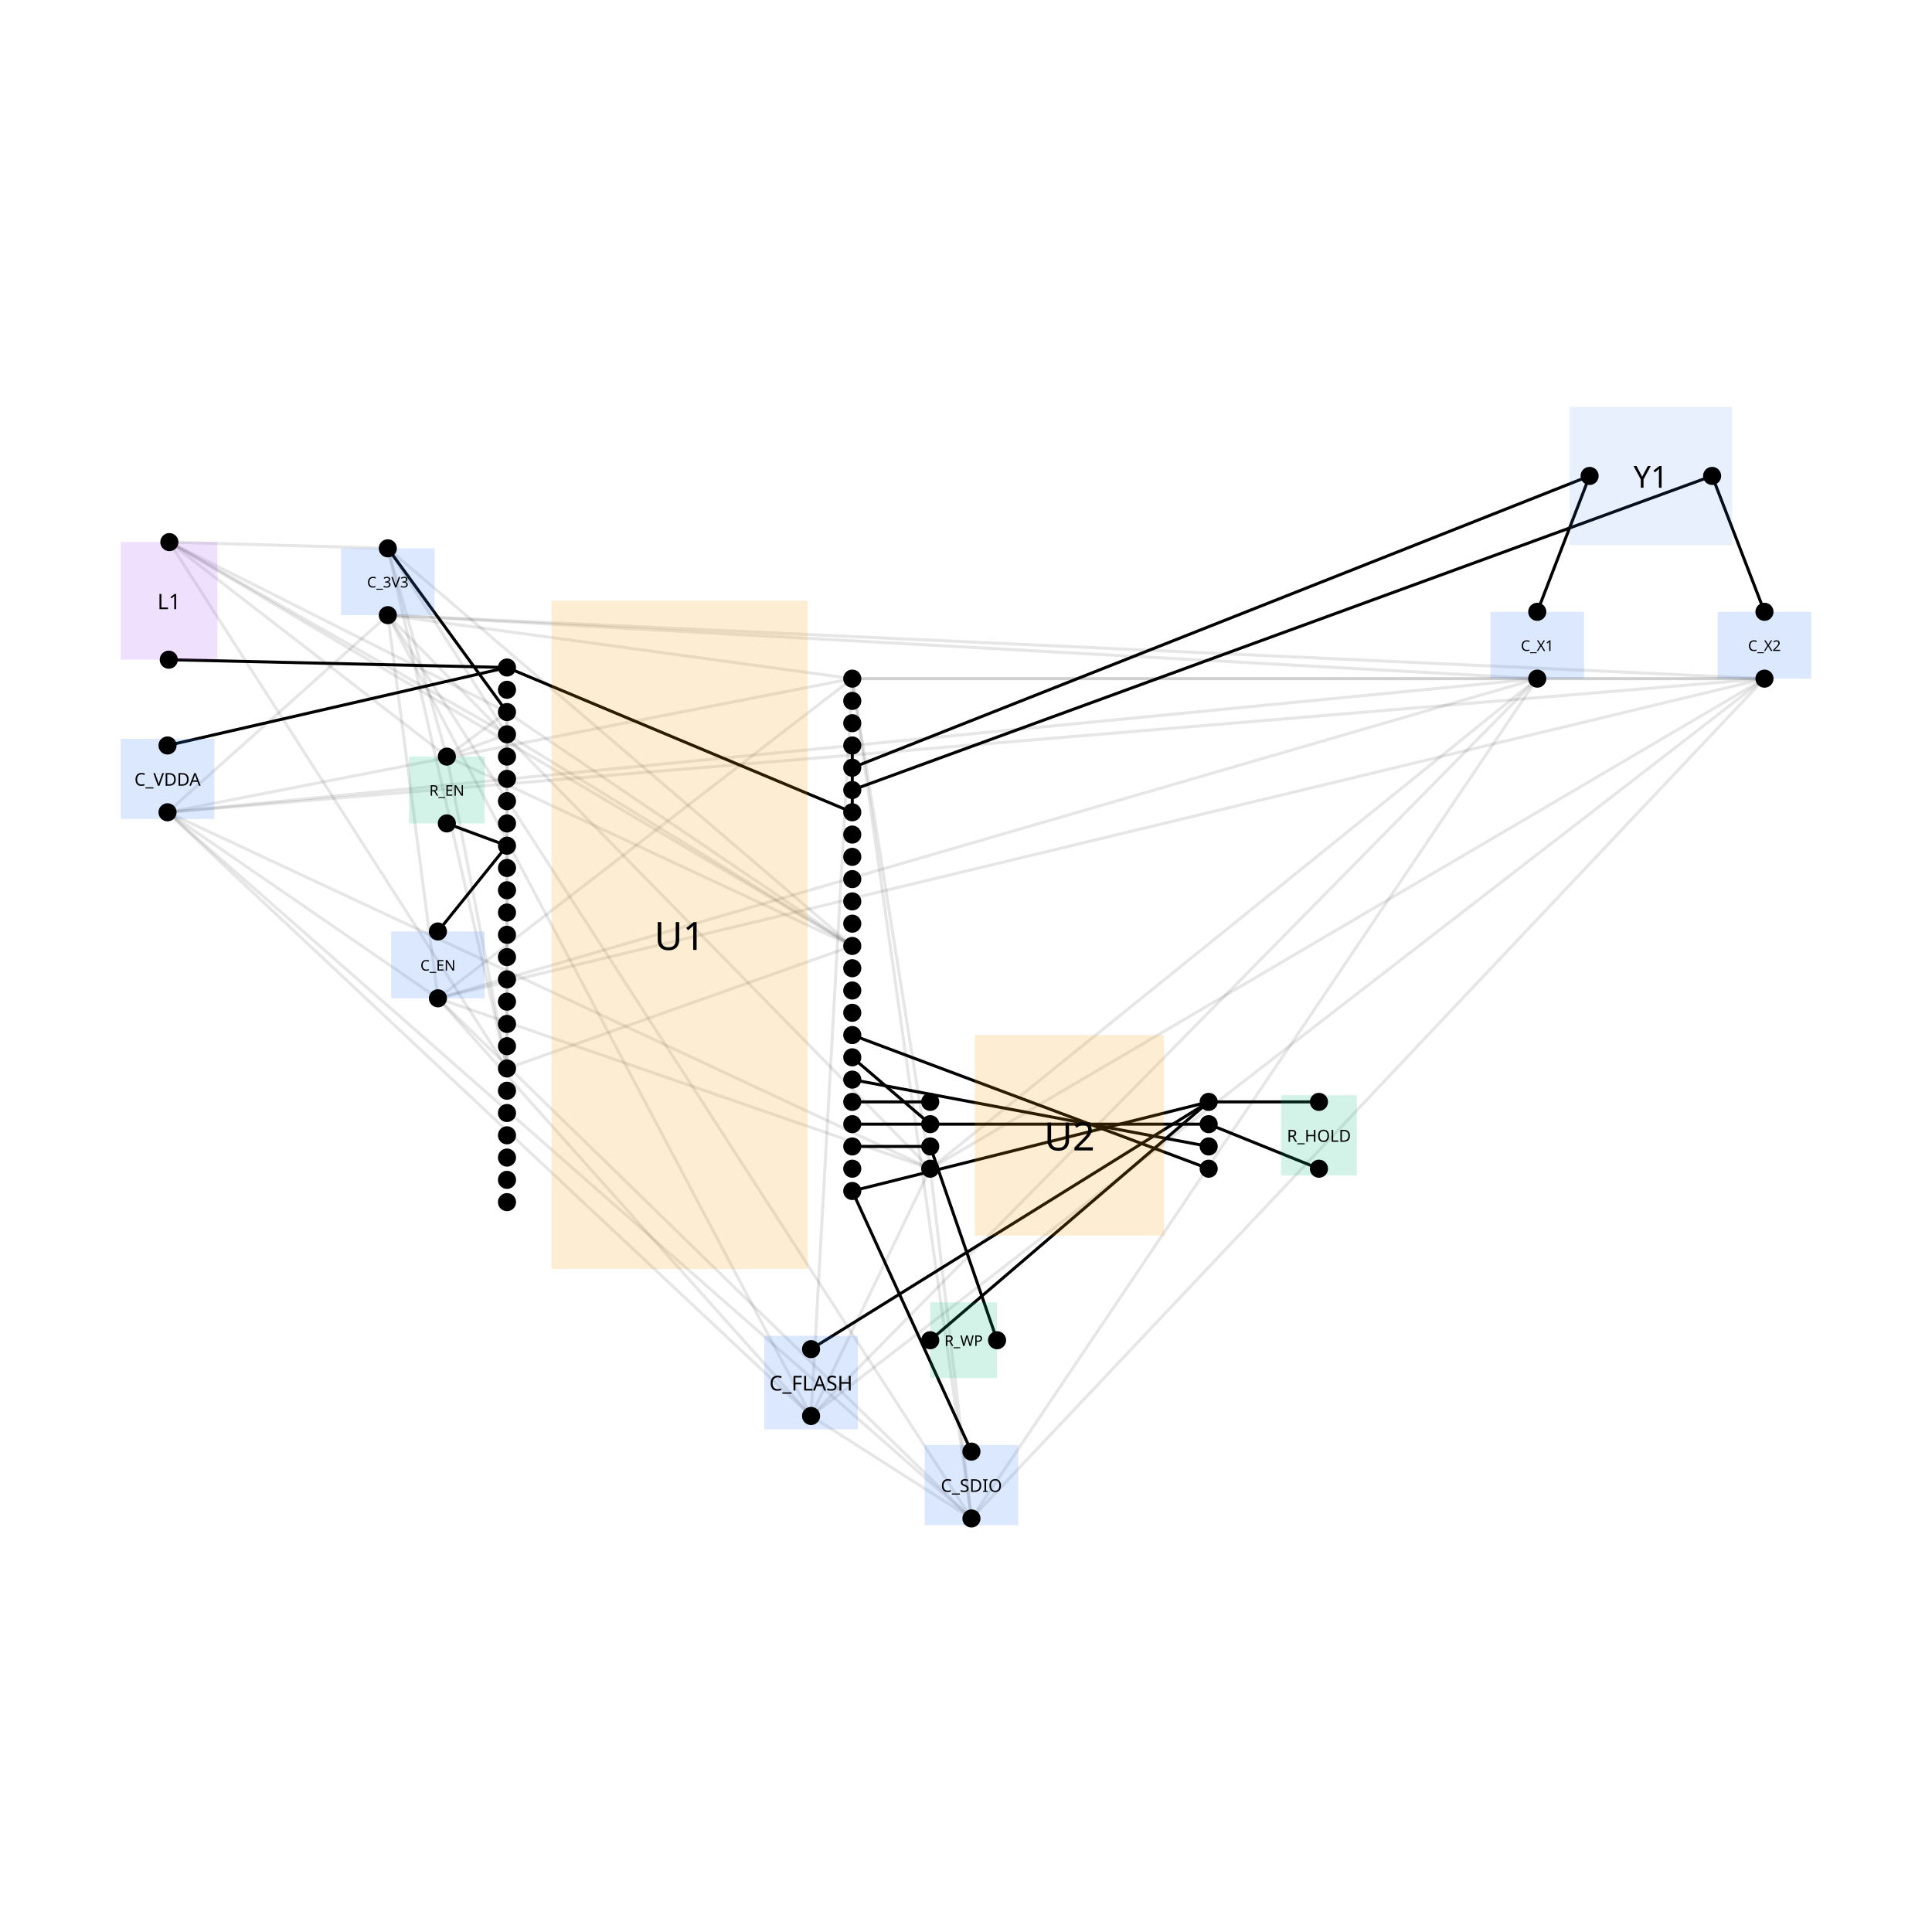
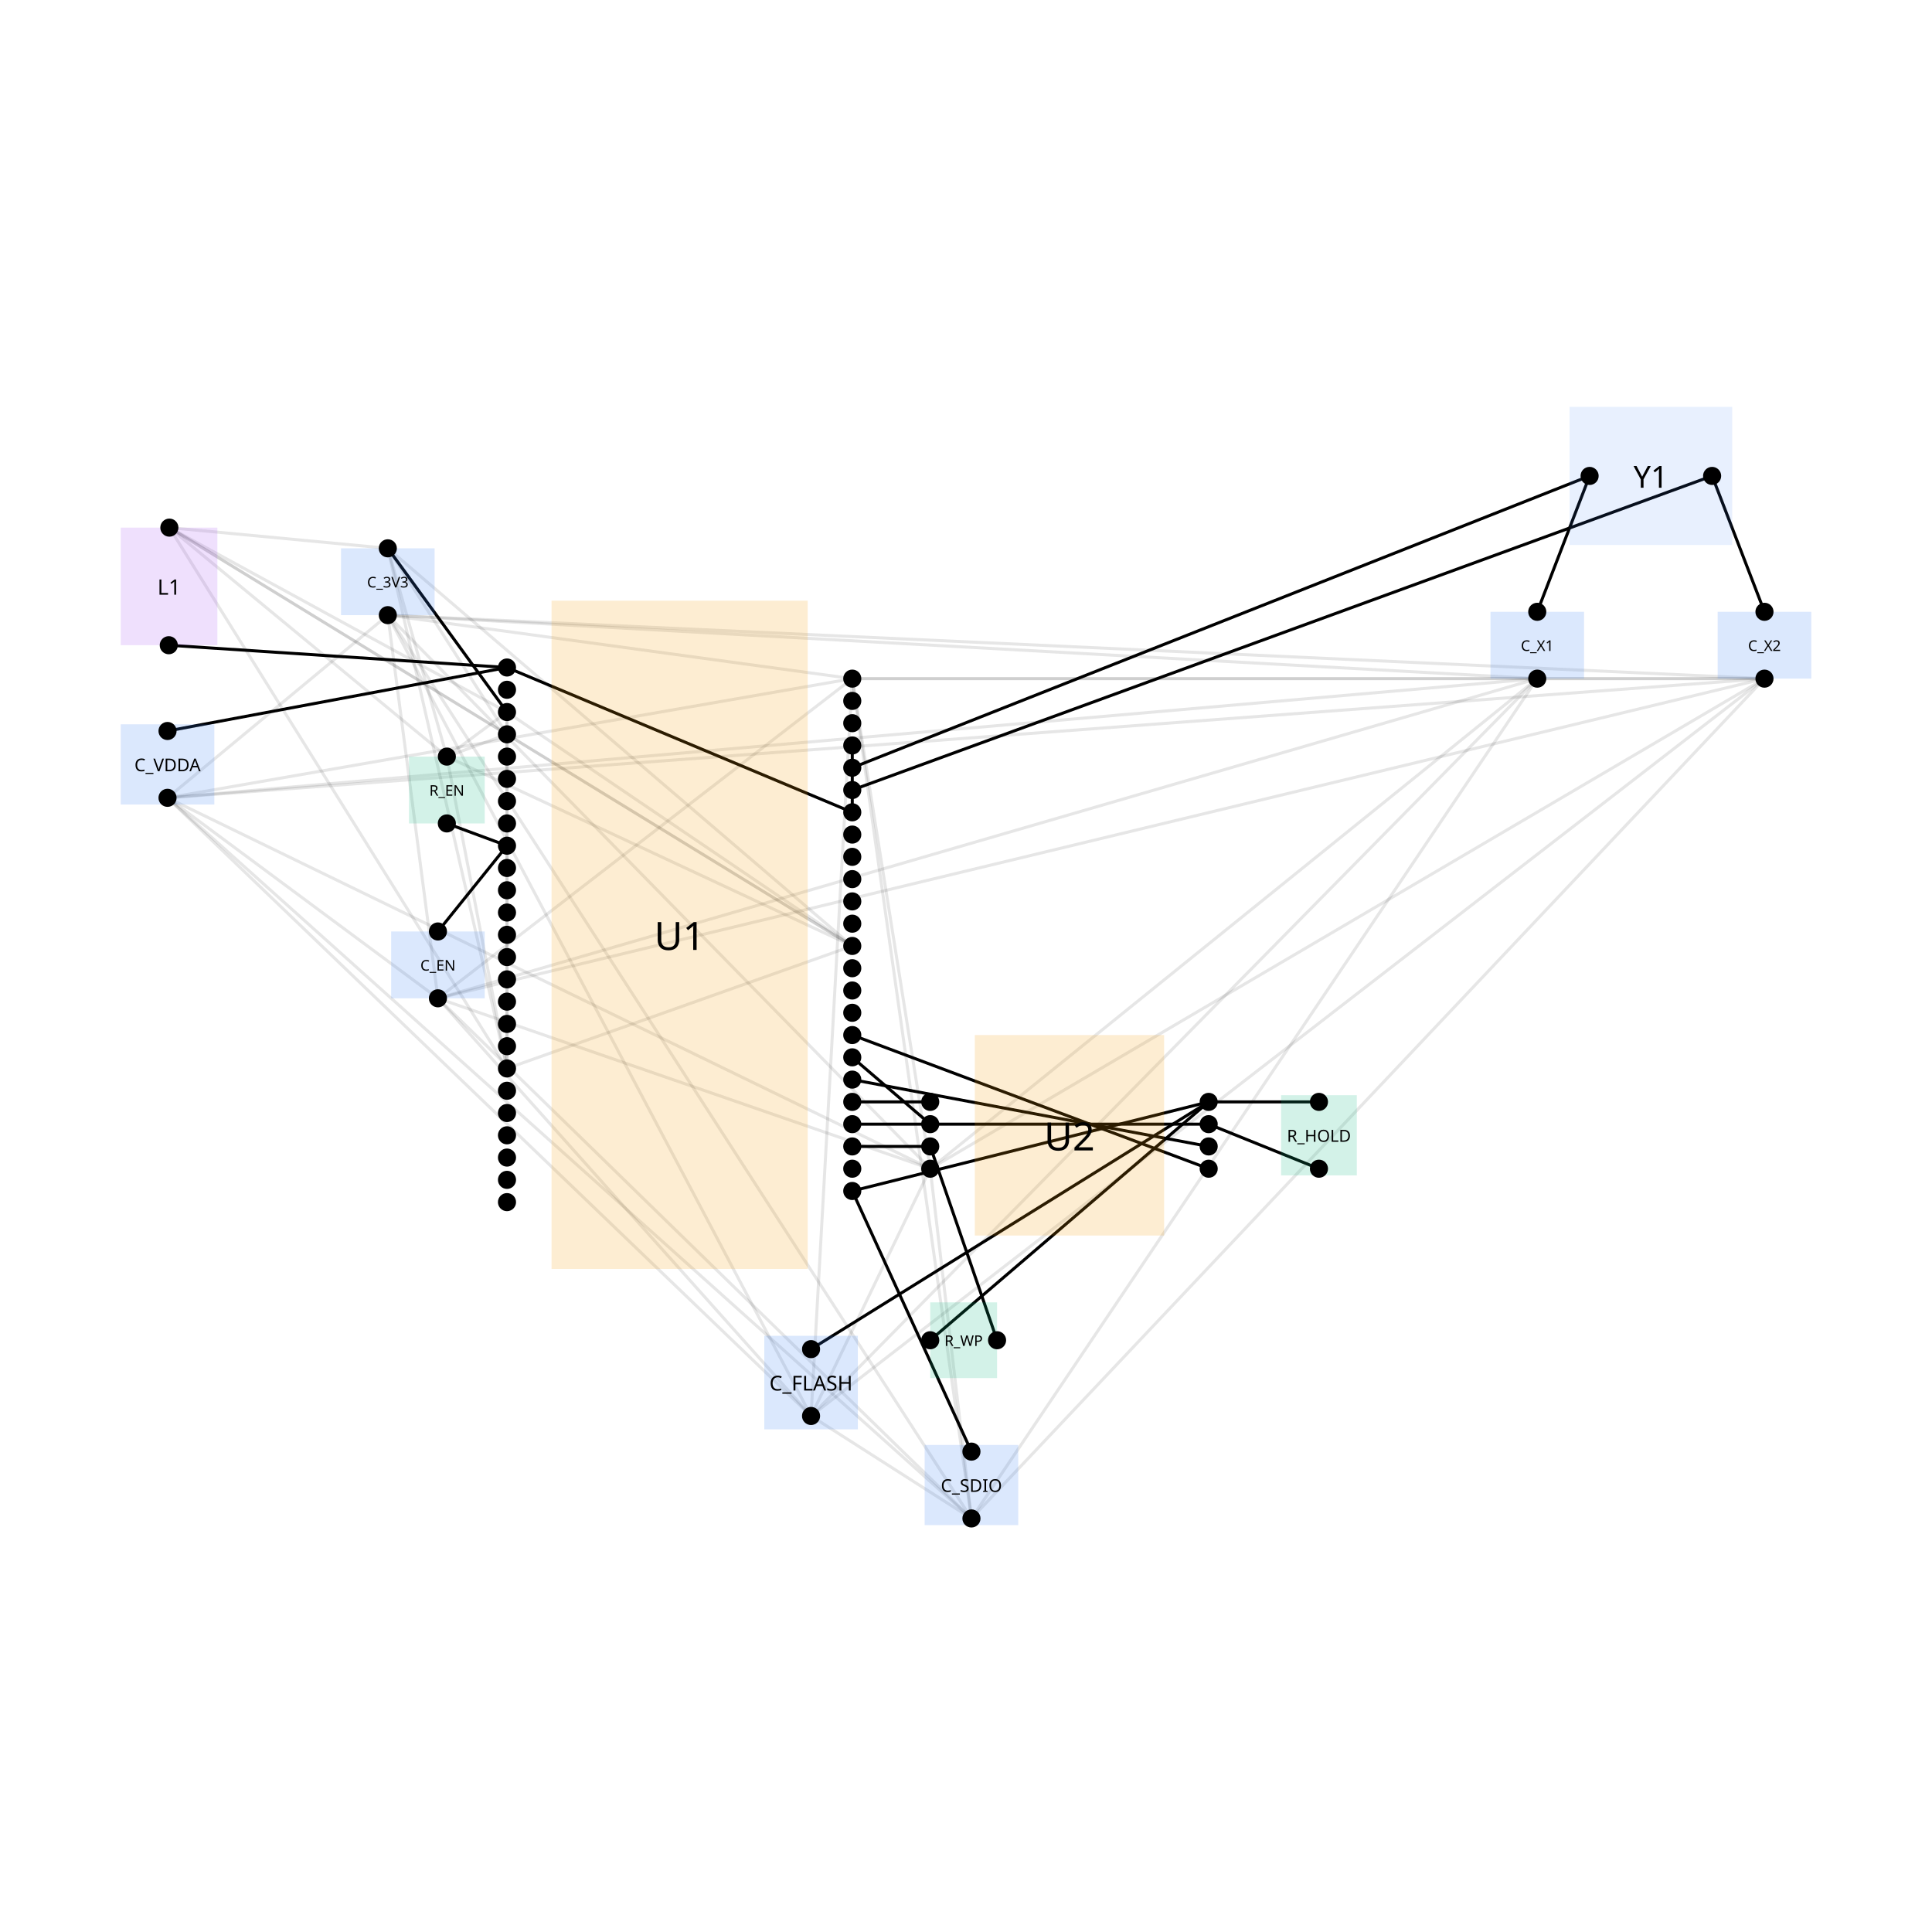
<svg xmlns="http://www.w3.org/2000/svg" width="640" height="640" viewBox="0 0 640 640">
  <rect width="100%" height="100%" fill="white" />
  <g>
    <polyline data-points="-3.0700000000000003,2.8871638750000015 -3.0700000000000003,2.6871638750000013" data-type="line" data-label="" points="167.946,235.877 167.946,243.256" fill="none" stroke="rgba(0,0,0,0.1)" stroke-width="1px" />
  </g>
  <g>
    <polyline data-points="-3.0700000000000003,2.8871638750000015 -3.0700000000000003,-0.3128361249999998" data-type="line" data-label="" points="167.946,235.877 167.946,353.944" fill="none" stroke="rgba(0,0,0,0.1)" stroke-width="1px" />
  </g>
  <g>
    <polyline data-points="-3.0700000000000003,2.8871638750000015 0.03000000000000025,0.7871638749999994" data-type="line" data-label="" points="167.946,235.877 282.324,313.359" fill="none" stroke="rgba(0,0,0,0.1)" stroke-width="1px" />
  </g>
  <g>
-     <polyline data-points="-3.0700000000000003,2.8871638750000015 -6.101245799999999,4.412988875000001" data-type="line" data-label="" points="167.946,235.877 56.105,179.58" fill="none" stroke="rgba(0,0,0,0.1)" stroke-width="1px" />
+     <polyline data-points="-3.0700000000000003,2.8871638750000015 -6.101245799999999,4.542988875000002" data-type="line" data-label="" points="167.946,235.877 56.105,174.783" fill="none" stroke="rgba(0,0,0,0.1)" stroke-width="1px" />
  </g>
  <g>
    <polyline data-points="-3.0700000000000003,2.8871638750000015 -3.61,2.487163875000001" data-type="line" data-label="" points="167.946,235.877 148.022,250.635" fill="none" stroke="rgba(0,0,0,0.1)" stroke-width="1px" />
  </g>
  <g>
    <polyline data-points="-3.0700000000000003,2.8871638750000015 -4.140000000000001,4.357163875000001" data-type="line" data-label="" points="167.946,235.877 128.467,181.639" fill="none" stroke="rgba(0,0,0,0.1)" stroke-width="1px" />
  </g>
  <g>
    <polyline data-points="-3.0700000000000003,2.6871638750000013 -3.0700000000000003,-0.3128361249999998" data-type="line" data-label="" points="167.946,243.256 167.946,353.944" fill="none" stroke="rgba(0,0,0,0.1)" stroke-width="1px" />
  </g>
  <g>
    <polyline data-points="-3.0700000000000003,2.6871638750000013 0.03000000000000025,0.7871638749999994" data-type="line" data-label="" points="167.946,243.256 282.324,313.359" fill="none" stroke="rgba(0,0,0,0.1)" stroke-width="1px" />
  </g>
  <g>
-     <polyline data-points="-3.0700000000000003,2.6871638750000013 -6.101245799999999,4.412988875000001" data-type="line" data-label="" points="167.946,243.256 56.105,179.58" fill="none" stroke="rgba(0,0,0,0.1)" stroke-width="1px" />
+     <polyline data-points="-3.0700000000000003,2.6871638750000013 -6.101245799999999,4.542988875000002" data-type="line" data-label="" points="167.946,243.256 56.105,174.783" fill="none" stroke="rgba(0,0,0,0.1)" stroke-width="1px" />
  </g>
  <g>
    <polyline data-points="-3.0700000000000003,2.6871638750000013 -3.61,2.487163875000001" data-type="line" data-label="" points="167.946,243.256 148.022,250.635" fill="none" stroke="rgba(0,0,0,0.1)" stroke-width="1px" />
  </g>
  <g>
    <polyline data-points="-3.0700000000000003,2.6871638750000013 -4.140000000000001,4.357163875000001" data-type="line" data-label="" points="167.946,243.256 128.467,181.639" fill="none" stroke="rgba(0,0,0,0.1)" stroke-width="1px" />
  </g>
  <g>
    <polyline data-points="-3.0700000000000003,-0.3128361249999998 0.03000000000000025,0.7871638749999994" data-type="line" data-label="" points="167.946,353.944 282.324,313.359" fill="none" stroke="rgba(0,0,0,0.1)" stroke-width="1px" />
  </g>
  <g>
-     <polyline data-points="-3.0700000000000003,-0.3128361249999998 -6.101245799999999,4.412988875000001" data-type="line" data-label="" points="167.946,353.944 56.105,179.58" fill="none" stroke="rgba(0,0,0,0.1)" stroke-width="1px" />
+     <polyline data-points="-3.0700000000000003,-0.3128361249999998 -6.101245799999999,4.542988875000002" data-type="line" data-label="" points="167.946,353.944 56.105,174.783" fill="none" stroke="rgba(0,0,0,0.1)" stroke-width="1px" />
  </g>
  <g>
    <polyline data-points="-3.0700000000000003,-0.3128361249999998 -3.61,2.487163875000001" data-type="line" data-label="" points="167.946,353.944 148.022,250.635" fill="none" stroke="rgba(0,0,0,0.1)" stroke-width="1px" />
  </g>
  <g>
    <polyline data-points="-3.0700000000000003,-0.3128361249999998 -4.140000000000001,4.357163875000001" data-type="line" data-label="" points="167.946,353.944 128.467,181.639" fill="none" stroke="rgba(0,0,0,0.1)" stroke-width="1px" />
  </g>
  <g>
-     <polyline data-points="0.03000000000000025,0.7871638749999994 -6.101245799999999,4.412988875000001" data-type="line" data-label="" points="282.324,313.359 56.105,179.58" fill="none" stroke="rgba(0,0,0,0.1)" stroke-width="1px" />
+     <polyline data-points="0.03000000000000025,0.7871638749999994 -6.101245799999999,4.542988875000002" data-type="line" data-label="" points="282.324,313.359 56.105,174.783" fill="none" stroke="rgba(0,0,0,0.1)" stroke-width="1px" />
  </g>
  <g>
    <polyline data-points="0.03000000000000025,0.7871638749999994 -3.61,2.487163875000001" data-type="line" data-label="" points="282.324,313.359 148.022,250.635" fill="none" stroke="rgba(0,0,0,0.1)" stroke-width="1px" />
  </g>
  <g>
    <polyline data-points="0.03000000000000025,0.7871638749999994 -4.140000000000001,4.357163875000001" data-type="line" data-label="" points="282.324,313.359 128.467,181.639" fill="none" stroke="rgba(0,0,0,0.1)" stroke-width="1px" />
  </g>
  <g>
-     <polyline data-points="-6.101245799999999,4.412988875000001 -3.61,2.487163875000001" data-type="line" data-label="" points="56.105,179.58 148.022,250.635" fill="none" stroke="rgba(0,0,0,0.1)" stroke-width="1px" />
-   </g>
-   <g>
-     <polyline data-points="-6.101245799999999,4.412988875000001 -4.140000000000001,4.357163875000001" data-type="line" data-label="" points="56.105,179.58 128.467,181.639" fill="none" stroke="rgba(0,0,0,0.1)" stroke-width="1px" />
+     <polyline data-points="-6.101245799999999,4.542988875000002 -3.61,2.487163875000001" data-type="line" data-label="" points="56.105,174.783 148.022,250.635" fill="none" stroke="rgba(0,0,0,0.1)" stroke-width="1px" />
+   </g>
+   <g>
+     <polyline data-points="-6.101245799999999,4.542988875000002 -4.140000000000001,4.357163875000001" data-type="line" data-label="" points="56.105,174.783 128.467,181.639" fill="none" stroke="rgba(0,0,0,0.1)" stroke-width="1px" />
  </g>
  <g>
    <polyline data-points="-3.61,2.487163875000001 -4.140000000000001,4.357163875000001" data-type="line" data-label="" points="148.022,250.635 128.467,181.639" fill="none" stroke="rgba(0,0,0,0.1)" stroke-width="1px" />
  </g>
  <g>
    <polyline data-points="0.03000000000000025,3.1871638750000013 0.73,-1.2128361250000004" data-type="line" data-label="" points="282.324,224.808 308.152,387.151" fill="none" stroke="rgba(0,0,0,0.1)" stroke-width="1px" />
  </g>
  <g>
    <polyline data-points="0.03000000000000025,3.1871638750000013 -3.69,0.3171638750000008" data-type="line" data-label="" points="282.324,224.808 145.071,330.7" fill="none" stroke="rgba(0,0,0,0.1)" stroke-width="1px" />
  </g>
  <g>
    <polyline data-points="0.03000000000000025,3.1871638750000013 6.1800000000000015,3.187163875" data-type="line" data-label="" points="282.324,224.808 509.236,224.808" fill="none" stroke="rgba(0,0,0,0.1)" stroke-width="1px" />
  </g>
  <g>
    <polyline data-points="0.03000000000000025,3.1871638750000013 8.22,3.187163875" data-type="line" data-label="" points="282.324,224.808 584.504,224.808" fill="none" stroke="rgba(0,0,0,0.1)" stroke-width="1px" />
  </g>
  <g>
-     <polyline data-points="0.03000000000000025,3.1871638750000013 -6.117740700000001,1.9871638750000005" data-type="line" data-label="" points="282.324,224.808 55.496,269.083" fill="none" stroke="rgba(0,0,0,0.1)" stroke-width="1px" />
+     <polyline data-points="0.03000000000000025,3.1871638750000013 -6.117740700000001,2.1171638750000015" data-type="line" data-label="" points="282.324,224.808 55.496,264.287" fill="none" stroke="rgba(0,0,0,0.1)" stroke-width="1px" />
  </g>
  <g>
    <polyline data-points="0.03000000000000025,3.1871638750000013 -4.140000000000001,3.7571638750000016" data-type="line" data-label="" points="282.324,224.808 128.467,203.777" fill="none" stroke="rgba(0,0,0,0.1)" stroke-width="1px" />
  </g>
  <g>
    <polyline data-points="0.03000000000000025,3.1871638750000013 1.1,-4.352836125" data-type="line" data-label="" points="282.324,224.808 321.803,503.005" fill="none" stroke="rgba(0,0,0,0.1)" stroke-width="1px" />
  </g>
  <g>
    <polyline data-points="0.03000000000000025,3.1871638750000013 -0.33999999999999947,-3.4328361250000006" data-type="line" data-label="" points="282.324,224.808 268.673,469.06" fill="none" stroke="rgba(0,0,0,0.1)" stroke-width="1px" />
  </g>
  <g>
    <polyline data-points="0.73,-1.2128361250000004 -3.69,0.3171638750000008" data-type="line" data-label="" points="308.152,387.151 145.071,330.7" fill="none" stroke="rgba(0,0,0,0.1)" stroke-width="1px" />
  </g>
  <g>
    <polyline data-points="0.73,-1.2128361250000004 6.1800000000000015,3.187163875" data-type="line" data-label="" points="308.152,387.151 509.236,224.808" fill="none" stroke="rgba(0,0,0,0.1)" stroke-width="1px" />
  </g>
  <g>
    <polyline data-points="0.73,-1.2128361250000004 8.22,3.187163875" data-type="line" data-label="" points="308.152,387.151 584.504,224.808" fill="none" stroke="rgba(0,0,0,0.1)" stroke-width="1px" />
  </g>
  <g>
-     <polyline data-points="0.73,-1.2128361250000004 -6.117740700000001,1.9871638750000005" data-type="line" data-label="" points="308.152,387.151 55.496,269.083" fill="none" stroke="rgba(0,0,0,0.1)" stroke-width="1px" />
+     <polyline data-points="0.73,-1.2128361250000004 -6.117740700000001,2.1171638750000015" data-type="line" data-label="" points="308.152,387.151 55.496,264.287" fill="none" stroke="rgba(0,0,0,0.1)" stroke-width="1px" />
  </g>
  <g>
    <polyline data-points="0.73,-1.2128361250000004 -4.140000000000001,3.7571638750000016" data-type="line" data-label="" points="308.152,387.151 128.467,203.777" fill="none" stroke="rgba(0,0,0,0.1)" stroke-width="1px" />
  </g>
  <g>
    <polyline data-points="0.73,-1.2128361250000004 1.1,-4.352836125" data-type="line" data-label="" points="308.152,387.151 321.803,503.005" fill="none" stroke="rgba(0,0,0,0.1)" stroke-width="1px" />
  </g>
  <g>
    <polyline data-points="0.73,-1.2128361250000004 -0.33999999999999947,-3.4328361250000006" data-type="line" data-label="" points="308.152,387.151 268.673,469.06" fill="none" stroke="rgba(0,0,0,0.1)" stroke-width="1px" />
  </g>
  <g>
    <polyline data-points="-3.69,0.3171638750000008 6.1800000000000015,3.187163875" data-type="line" data-label="" points="145.071,330.7 509.236,224.808" fill="none" stroke="rgba(0,0,0,0.1)" stroke-width="1px" />
  </g>
  <g>
    <polyline data-points="-3.69,0.3171638750000008 8.22,3.187163875" data-type="line" data-label="" points="145.071,330.7 584.504,224.808" fill="none" stroke="rgba(0,0,0,0.1)" stroke-width="1px" />
  </g>
  <g>
-     <polyline data-points="-3.69,0.3171638750000008 -6.117740700000001,1.9871638750000005" data-type="line" data-label="" points="145.071,330.7 55.496,269.083" fill="none" stroke="rgba(0,0,0,0.1)" stroke-width="1px" />
+     <polyline data-points="-3.69,0.3171638750000008 -6.117740700000001,2.1171638750000015" data-type="line" data-label="" points="145.071,330.7 55.496,264.287" fill="none" stroke="rgba(0,0,0,0.1)" stroke-width="1px" />
  </g>
  <g>
    <polyline data-points="-3.69,0.3171638750000008 -4.140000000000001,3.7571638750000016" data-type="line" data-label="" points="145.071,330.7 128.467,203.777" fill="none" stroke="rgba(0,0,0,0.1)" stroke-width="1px" />
  </g>
  <g>
    <polyline data-points="-3.69,0.3171638750000008 1.1,-4.352836125" data-type="line" data-label="" points="145.071,330.7 321.803,503.005" fill="none" stroke="rgba(0,0,0,0.1)" stroke-width="1px" />
  </g>
  <g>
    <polyline data-points="-3.69,0.3171638750000008 -0.33999999999999947,-3.4328361250000006" data-type="line" data-label="" points="145.071,330.7 268.673,469.06" fill="none" stroke="rgba(0,0,0,0.1)" stroke-width="1px" />
  </g>
  <g>
    <polyline data-points="6.1800000000000015,3.187163875 8.22,3.187163875" data-type="line" data-label="" points="509.236,224.808 584.504,224.808" fill="none" stroke="rgba(0,0,0,0.1)" stroke-width="1px" />
  </g>
  <g>
-     <polyline data-points="6.1800000000000015,3.187163875 -6.117740700000001,1.9871638750000005" data-type="line" data-label="" points="509.236,224.808 55.496,269.083" fill="none" stroke="rgba(0,0,0,0.1)" stroke-width="1px" />
+     <polyline data-points="6.1800000000000015,3.187163875 -6.117740700000001,2.1171638750000015" data-type="line" data-label="" points="509.236,224.808 55.496,264.287" fill="none" stroke="rgba(0,0,0,0.1)" stroke-width="1px" />
  </g>
  <g>
    <polyline data-points="6.1800000000000015,3.187163875 -4.140000000000001,3.7571638750000016" data-type="line" data-label="" points="509.236,224.808 128.467,203.777" fill="none" stroke="rgba(0,0,0,0.1)" stroke-width="1px" />
  </g>
  <g>
    <polyline data-points="6.1800000000000015,3.187163875 1.1,-4.352836125" data-type="line" data-label="" points="509.236,224.808 321.803,503.005" fill="none" stroke="rgba(0,0,0,0.1)" stroke-width="1px" />
  </g>
  <g>
    <polyline data-points="6.1800000000000015,3.187163875 -0.33999999999999947,-3.4328361250000006" data-type="line" data-label="" points="509.236,224.808 268.673,469.06" fill="none" stroke="rgba(0,0,0,0.1)" stroke-width="1px" />
  </g>
  <g>
-     <polyline data-points="8.22,3.187163875 -6.117740700000001,1.9871638750000005" data-type="line" data-label="" points="584.504,224.808 55.496,269.083" fill="none" stroke="rgba(0,0,0,0.1)" stroke-width="1px" />
+     <polyline data-points="8.22,3.187163875 -6.117740700000001,2.1171638750000015" data-type="line" data-label="" points="584.504,224.808 55.496,264.287" fill="none" stroke="rgba(0,0,0,0.1)" stroke-width="1px" />
  </g>
  <g>
    <polyline data-points="8.22,3.187163875 -4.140000000000001,3.7571638750000016" data-type="line" data-label="" points="584.504,224.808 128.467,203.777" fill="none" stroke="rgba(0,0,0,0.1)" stroke-width="1px" />
  </g>
  <g>
    <polyline data-points="8.22,3.187163875 1.1,-4.352836125" data-type="line" data-label="" points="584.504,224.808 321.803,503.005" fill="none" stroke="rgba(0,0,0,0.1)" stroke-width="1px" />
  </g>
  <g>
    <polyline data-points="8.22,3.187163875 -0.33999999999999947,-3.4328361250000006" data-type="line" data-label="" points="584.504,224.808 268.673,469.06" fill="none" stroke="rgba(0,0,0,0.1)" stroke-width="1px" />
  </g>
  <g>
-     <polyline data-points="-6.117740700000001,1.9871638750000005 -4.140000000000001,3.7571638750000016" data-type="line" data-label="" points="55.496,269.083 128.467,203.777" fill="none" stroke="rgba(0,0,0,0.1)" stroke-width="1px" />
-   </g>
-   <g>
-     <polyline data-points="-6.117740700000001,1.9871638750000005 1.1,-4.352836125" data-type="line" data-label="" points="55.496,269.083 321.803,503.005" fill="none" stroke="rgba(0,0,0,0.1)" stroke-width="1px" />
-   </g>
-   <g>
-     <polyline data-points="-6.117740700000001,1.9871638750000005 -0.33999999999999947,-3.4328361250000006" data-type="line" data-label="" points="55.496,269.083 268.673,469.06" fill="none" stroke="rgba(0,0,0,0.1)" stroke-width="1px" />
+     <polyline data-points="-6.117740700000001,2.1171638750000015 -4.140000000000001,3.7571638750000016" data-type="line" data-label="" points="55.496,264.287 128.467,203.777" fill="none" stroke="rgba(0,0,0,0.1)" stroke-width="1px" />
+   </g>
+   <g>
+     <polyline data-points="-6.117740700000001,2.1171638750000015 1.1,-4.352836125" data-type="line" data-label="" points="55.496,264.287 321.803,503.005" fill="none" stroke="rgba(0,0,0,0.1)" stroke-width="1px" />
+   </g>
+   <g>
+     <polyline data-points="-6.117740700000001,2.1171638750000015 -0.33999999999999947,-3.4328361250000006" data-type="line" data-label="" points="55.496,264.287 268.673,469.06" fill="none" stroke="rgba(0,0,0,0.1)" stroke-width="1px" />
  </g>
  <g>
    <polyline data-points="-4.140000000000001,3.7571638750000016 1.1,-4.352836125" data-type="line" data-label="" points="128.467,203.777 321.803,503.005" fill="none" stroke="rgba(0,0,0,0.1)" stroke-width="1px" />
  </g>
  <g>
    <polyline data-points="-4.140000000000001,3.7571638750000016 -0.33999999999999947,-3.4328361250000006" data-type="line" data-label="" points="128.467,203.777 268.673,469.06" fill="none" stroke="rgba(0,0,0,0.1)" stroke-width="1px" />
  </g>
  <g>
    <polyline data-points="1.1,-4.352836125 -0.33999999999999947,-3.4328361250000006" data-type="line" data-label="" points="321.803,503.005 268.673,469.06" fill="none" stroke="rgba(0,0,0,0.1)" stroke-width="1px" />
  </g>
  <g>
-     <polyline data-points="-6.1064948999999995,3.3571638750000004 -3.0700000000000003,3.287163875000001" data-type="line" data-label="" points="55.911,218.536 167.946,221.118" fill="none" stroke="black" stroke-width="1px" />
+     <polyline data-points="-6.1064948999999995,3.487163875000001 -3.0700000000000003,3.287163875000001" data-type="line" data-label="" points="55.911,213.739 167.946,221.118" fill="none" stroke="black" stroke-width="1px" />
  </g>
  <g>
    <polyline data-points="-3.0700000000000003,3.287163875000001 0.03000000000000025,1.9871638750000005" data-type="line" data-label="" points="167.946,221.118 282.324,269.083" fill="none" stroke="black" stroke-width="1px" />
  </g>
  <g>
    <polyline data-points="0.03000000000000025,1.9871638750000005 0.03000000000000025,2.587163875000001" data-type="line" data-label="" points="282.324,269.083 282.324,246.946" fill="none" stroke="black" stroke-width="1px" />
  </g>
  <g>
-     <polyline data-points="-3.0700000000000003,3.287163875000001 -6.117740700000001,2.5871638750000003" data-type="line" data-label="" points="167.946,221.118 55.496,246.946" fill="none" stroke="black" stroke-width="1px" />
+     <polyline data-points="-3.0700000000000003,3.287163875000001 -6.117740700000001,2.717163875000001" data-type="line" data-label="" points="167.946,221.118 55.496,242.149" fill="none" stroke="black" stroke-width="1px" />
  </g>
  <g>
    <polyline data-points="-3.0700000000000003,2.8871638750000015 -4.140000000000001,4.357163875000001" data-type="line" data-label="" points="167.946,235.877 128.467,181.639" fill="none" stroke="black" stroke-width="1px" />
  </g>
  <g>
    <polyline data-points="-3.61,1.8871638750000013 -3.0700000000000003,1.6871638750000013" data-type="line" data-label="" points="148.022,272.773 167.946,280.152" fill="none" stroke="black" stroke-width="1px" />
  </g>
  <g>
    <polyline data-points="-3.0700000000000003,1.6871638750000013 -3.69,0.9171638750000008" data-type="line" data-label="" points="167.946,280.152 145.071,308.562" fill="none" stroke="black" stroke-width="1px" />
  </g>
  <g>
    <polyline data-points="0.03000000000000025,-1.4128361250000003 1.1,-3.752836125" data-type="line" data-label="" points="282.324,394.53 321.803,480.867" fill="none" stroke="black" stroke-width="1px" />
  </g>
  <g>
    <polyline data-points="0.03000000000000025,-1.4128361250000003 3.23,-0.6128361250000003" data-type="line" data-label="" points="282.324,394.53 400.392,365.013" fill="none" stroke="black" stroke-width="1px" />
  </g>
  <g>
    <polyline data-points="3.23,-0.6128361250000003 -0.33999999999999936,-2.832836125000001" data-type="line" data-label="" points="400.392,365.013 268.673,446.923" fill="none" stroke="black" stroke-width="1px" />
  </g>
  <g>
    <polyline data-points="0.7300000000000002,-2.752836125 3.23,-0.6128361250000003" data-type="line" data-label="" points="308.152,443.971 400.392,365.013" fill="none" stroke="black" stroke-width="1px" />
  </g>
  <g>
    <polyline data-points="4.220000000000001,-0.6128361250000003 3.23,-0.6128361250000003" data-type="line" data-label="" points="436.919,365.013 400.392,365.013" fill="none" stroke="black" stroke-width="1px" />
  </g>
  <g>
    <polyline data-points="0.03000000000000025,-1.0128361250000004 0.73,-1.0128361250000002" data-type="line" data-label="" points="282.324,379.772 308.152,379.772" fill="none" stroke="black" stroke-width="1px" />
  </g>
  <g>
    <polyline data-points="0.73,-1.0128361250000002 1.3300000000000003,-2.752836125" data-type="line" data-label="" points="308.152,379.772 330.289,443.971" fill="none" stroke="black" stroke-width="1px" />
  </g>
  <g>
    <polyline data-points="0.03000000000000025,-0.8128361250000002 3.23,-0.8128361250000004" data-type="line" data-label="" points="282.324,372.393 400.392,372.393" fill="none" stroke="black" stroke-width="1px" />
  </g>
  <g>
    <polyline data-points="3.23,-0.8128361250000004 4.220000000000001,-1.2128361250000004" data-type="line" data-label="" points="400.392,372.393 436.919,387.151" fill="none" stroke="black" stroke-width="1px" />
  </g>
  <g>
    <polyline data-points="0.03000000000000025,-0.6128361250000003 0.73,-0.6128361250000003" data-type="line" data-label="" points="282.324,365.013 308.152,365.013" fill="none" stroke="black" stroke-width="1px" />
  </g>
  <g>
    <polyline data-points="0.03000000000000025,-0.41283612500000033 3.23,-1.0128361250000004" data-type="line" data-label="" points="282.324,357.634 400.392,379.772" fill="none" stroke="black" stroke-width="1px" />
  </g>
  <g>
    <polyline data-points="0.03000000000000025,-0.21283612500000038 0.73,-0.8128361250000002" data-type="line" data-label="" points="282.324,350.255 308.152,372.393" fill="none" stroke="black" stroke-width="1px" />
  </g>
  <g>
    <polyline data-points="0.03000000000000025,-0.01283612500000042 3.23,-1.2128361250000004" data-type="line" data-label="" points="282.324,342.876 400.392,387.151" fill="none" stroke="black" stroke-width="1px" />
  </g>
  <g>
    <polyline data-points="0.03000000000000025,2.1871638750000004 7.750000000000001,5.007163875" data-type="line" data-label="" points="282.324,261.704 567.162,157.657" fill="none" stroke="black" stroke-width="1px" />
  </g>
  <g>
    <polyline data-points="7.750000000000001,5.007163875 8.22,3.7871638749999996" data-type="line" data-label="" points="567.162,157.657 584.504,202.67" fill="none" stroke="black" stroke-width="1px" />
  </g>
  <g>
    <polyline data-points="0.03000000000000025,2.3871638750000006 6.650000000000001,5.007163875" data-type="line" data-label="" points="282.324,254.325 526.577,157.657" fill="none" stroke="black" stroke-width="1px" />
  </g>
  <g>
    <polyline data-points="6.650000000000001,5.007163875 6.1800000000000015,3.7871638749999996" data-type="line" data-label="" points="526.577,157.657 509.236,202.67" fill="none" stroke="black" stroke-width="1px" />
  </g>
  <g>
    <rect data-type="rect" data-label="U1" data-x="-1.52" data-y="0.8871638750000004" x="182.705" y="198.981" width="84.861" height="221.377" fill="rgba(245, 158, 11, 0.18)" stroke="none" stroke-width="0.027" />
  </g>
  <g>
    <rect data-type="rect" data-label="U2" data-x="1.98" data-y="-0.9128361250000003" x="322.91" y="342.876" width="62.723" height="66.413" fill="rgba(245, 158, 11, 0.18)" stroke="none" stroke-width="0.027" />
  </g>
  <g>
    <rect data-type="rect" data-label="Y1" data-x="7.200000000000001" data-y="5.007163875" x="519.935" y="134.781" width="53.868" height="45.751" fill="rgba(59, 130, 246, 0.12)" stroke="none" stroke-width="0.027" />
  </g>
  <g>
-     <rect data-type="rect" data-label="L1" data-x="-6.103870349999999" data-y="3.8850763750000006" x="40" y="179.585" width="32.016" height="38.945" fill="rgba(168, 85, 247, 0.18)" stroke="none" stroke-width="0.027" />
+     <rect data-type="rect" data-label="L1" data-x="-6.103870349999999" data-y="4.015076375000001" x="40" y="174.789" width="32.016" height="38.945" fill="rgba(168, 85, 247, 0.18)" stroke="none" stroke-width="0.027" />
  </g>
  <g>
    <rect data-type="rect" data-label="R_EN" data-x="-3.61" data-y="2.1871638750000013" x="135.478" y="250.635" width="25.089" height="22.138" fill="rgba(16, 185, 129, 0.18)" stroke="none" stroke-width="0.027" />
  </g>
  <g>
    <rect data-type="rect" data-label="R_WP" data-x="1.0300000000000002" data-y="-2.752836125" x="308.152" y="431.426" width="22.138" height="25.089" fill="rgba(16, 185, 129, 0.18)" stroke="none" stroke-width="0.027" />
  </g>
  <g>
    <rect data-type="rect" data-label="R_HOLD" data-x="4.220000000000001" data-y="-0.9128361250000003" x="424.374" y="362.8" width="25.089" height="26.565" fill="rgba(16, 185, 129, 0.18)" stroke="none" stroke-width="0.027" />
  </g>
  <g>
    <rect data-type="rect" data-label="C_EN" data-x="-3.69" data-y="0.6171638750000008" x="129.574" y="308.562" width="30.993" height="22.138" fill="rgba(59, 130, 246, 0.18)" stroke="none" stroke-width="0.027" />
  </g>
  <g>
    <rect data-type="rect" data-label="C_X1" data-x="6.1800000000000015" data-y="3.487163875" x="493.739" y="202.67" width="30.993" height="22.138" fill="rgba(59, 130, 246, 0.18)" stroke="none" stroke-width="0.027" />
  </g>
  <g>
    <rect data-type="rect" data-label="C_X2" data-x="8.22" data-y="3.487163875" x="569.007" y="202.67" width="30.993" height="22.138" fill="rgba(59, 130, 246, 0.18)" stroke="none" stroke-width="0.027" />
  </g>
  <g>
-     <rect data-type="rect" data-label="C_VDDA" data-x="-6.117740700000001" data-y="2.2871638750000005" x="40" y="244.732" width="30.993" height="26.565" fill="rgba(59, 130, 246, 0.18)" stroke="none" stroke-width="0.027" />
+     <rect data-type="rect" data-label="C_VDDA" data-x="-6.117740700000001" data-y="2.4171638750000013" x="40" y="239.935" width="30.993" height="26.565" fill="rgba(59, 130, 246, 0.18)" stroke="none" stroke-width="0.027" />
  </g>
  <g>
    <rect data-type="rect" data-label="C_3V3" data-x="-4.140000000000001" data-y="4.057163875000001" x="112.971" y="181.639" width="30.993" height="22.138" fill="rgba(59, 130, 246, 0.18)" stroke="none" stroke-width="0.027" />
  </g>
  <g>
    <rect data-type="rect" data-label="C_SDIO" data-x="1.1" data-y="-4.052836125" x="306.307" y="478.653" width="30.993" height="26.565" fill="rgba(59, 130, 246, 0.18)" stroke="none" stroke-width="0.027" />
  </g>
  <g>
    <rect data-type="rect" data-label="C_FLASH" data-x="-0.3399999999999994" data-y="-3.1328361250000007" x="253.176" y="442.495" width="30.993" height="30.993" fill="rgba(59, 130, 246, 0.18)" stroke="none" stroke-width="0.027" />
  </g>
  <text data-type="text" data-label="U1" data-x="-1.52" data-y="0.8871638750000004" x="225.135" y="309.669" fill="black" font-size="12.914" font-family="sans-serif" text-anchor="middle" dominant-baseline="central">U1</text>
  <text data-type="text" data-label="U2" data-x="1.98" data-y="-0.9128361250000003" x="354.272" y="376.082" fill="black" font-size="12.914" font-family="sans-serif" text-anchor="middle" dominant-baseline="central">U2</text>
  <text data-type="text" data-label="Y1" data-x="7.200000000000001" data-y="5.007163875" x="546.87" y="157.657" fill="black" font-size="10.065" font-family="sans-serif" text-anchor="middle" dominant-baseline="central">Y1</text>
-   <text data-type="text" data-label="L1" data-x="-6.103870349999999" data-y="3.8850763750000006" x="56.008" y="199.058" fill="black" font-size="7.044" font-family="sans-serif" text-anchor="middle" dominant-baseline="central">L1</text>
+   <text data-type="text" data-label="L1" data-x="-6.103870349999999" data-y="4.015076375000001" x="56.008" y="194.261" fill="black" font-size="7.044" font-family="sans-serif" text-anchor="middle" dominant-baseline="central">L1</text>
  <text data-type="text" data-label="R_EN" data-x="-3.61" data-y="2.1871638750000013" x="148.022" y="261.704" fill="black" font-size="4.87" font-family="sans-serif" text-anchor="middle" dominant-baseline="central">R_EN</text>
  <text data-type="text" data-label="R_WP" data-x="1.0300000000000002" data-y="-2.752836125" x="319.22" y="443.971" fill="black" font-size="4.87" font-family="sans-serif" text-anchor="middle" dominant-baseline="central">R_WP</text>
  <text data-type="text" data-label="R_HOLD" data-x="4.220000000000001" data-y="-0.9128361250000003" x="436.919" y="376.082" fill="black" font-size="5.52" font-family="sans-serif" text-anchor="middle" dominant-baseline="central">R_HOLD</text>
  <text data-type="text" data-label="C_EN" data-x="-3.69" data-y="0.6171638750000008" x="145.071" y="319.631" fill="black" font-size="4.87" font-family="sans-serif" text-anchor="middle" dominant-baseline="central">C_EN</text>
  <text data-type="text" data-label="C_X1" data-x="6.1800000000000015" data-y="3.487163875" x="509.236" y="213.739" fill="black" font-size="4.87" font-family="sans-serif" text-anchor="middle" dominant-baseline="central">C_X1</text>
  <text data-type="text" data-label="C_X2" data-x="8.22" data-y="3.487163875" x="584.504" y="213.739" fill="black" font-size="4.87" font-family="sans-serif" text-anchor="middle" dominant-baseline="central">C_X2</text>
-   <text data-type="text" data-label="C_VDDA" data-x="-6.117740700000001" data-y="2.2871638750000005" x="55.496" y="258.014" fill="black" font-size="5.844" font-family="sans-serif" text-anchor="middle" dominant-baseline="central">C_VDDA</text>
+   <text data-type="text" data-label="C_VDDA" data-x="-6.117740700000001" data-y="2.4171638750000013" x="55.496" y="253.218" fill="black" font-size="5.844" font-family="sans-serif" text-anchor="middle" dominant-baseline="central">C_VDDA</text>
  <text data-type="text" data-label="C_3V3" data-x="-4.140000000000001" data-y="4.057163875000001" x="128.467" y="192.708" fill="black" font-size="4.87" font-family="sans-serif" text-anchor="middle" dominant-baseline="central">C_3V3</text>
  <text data-type="text" data-label="C_SDIO" data-x="1.1" data-y="-4.052836125" x="321.803" y="491.936" fill="black" font-size="5.844" font-family="sans-serif" text-anchor="middle" dominant-baseline="central">C_SDIO</text>
  <text data-type="text" data-label="C_FLASH" data-x="-0.3399999999999994" data-y="-3.1328361250000007" x="268.673" y="457.992" fill="black" font-size="6.818" font-family="sans-serif" text-anchor="middle" dominant-baseline="central">C_FLASH</text>
  <g>
    <circle data-type="point" data-label="U1.1" data-x="-3.0700000000000003" data-y="3.287163875000001" cx="167.946" cy="221.118" r="3" fill="black" />
  </g>
  <g>
    <circle data-type="point" data-label="U1.2" data-x="-3.0700000000000003" data-y="3.087163875000001" cx="167.946" cy="228.498" r="3" fill="black" />
  </g>
  <g>
    <circle data-type="point" data-label="U1.3 (unnamedsubcircuitsubcircuit_source_group_0_connectivity_net0)" data-x="-3.0700000000000003" data-y="2.8871638750000015" cx="167.946" cy="235.877" r="3" fill="black" />
  </g>
  <g>
    <circle data-type="point" data-label="U1.4 (unnamedsubcircuitsubcircuit_source_group_0_connectivity_net0)" data-x="-3.0700000000000003" data-y="2.6871638750000013" cx="167.946" cy="243.256" r="3" fill="black" />
  </g>
  <g>
    <circle data-type="point" data-label="U1.5" data-x="-3.0700000000000003" data-y="2.487163875000001" cx="167.946" cy="250.635" r="3" fill="black" />
  </g>
  <g>
    <circle data-type="point" data-label="U1.6" data-x="-3.0700000000000003" data-y="2.287163875000001" cx="167.946" cy="258.014" r="3" fill="black" />
  </g>
  <g>
    <circle data-type="point" data-label="U1.7" data-x="-3.0700000000000003" data-y="2.0871638750000012" cx="167.946" cy="265.394" r="3" fill="black" />
  </g>
  <g>
    <circle data-type="point" data-label="U1.8" data-x="-3.0700000000000003" data-y="1.8871638750000013" cx="167.946" cy="272.773" r="3" fill="black" />
  </g>
  <g>
    <circle data-type="point" data-label="U1.9" data-x="-3.0700000000000003" data-y="1.6871638750000013" cx="167.946" cy="280.152" r="3" fill="black" />
  </g>
  <g>
    <circle data-type="point" data-label="U1.10" data-x="-3.0700000000000003" data-y="1.4871638750000014" cx="167.946" cy="287.531" r="3" fill="black" />
  </g>
  <g>
    <circle data-type="point" data-label="U1.11" data-x="-3.0700000000000003" data-y="1.2871638750000014" cx="167.946" cy="294.911" r="3" fill="black" />
  </g>
  <g>
    <circle data-type="point" data-label="U1.12" data-x="-3.0700000000000003" data-y="1.0871638750000014" cx="167.946" cy="302.29" r="3" fill="black" />
  </g>
  <g>
    <circle data-type="point" data-label="U1.13" data-x="-3.0700000000000003" data-y="0.8871638750000013" cx="167.946" cy="309.669" r="3" fill="black" />
  </g>
  <g>
    <circle data-type="point" data-label="U1.14" data-x="-3.0700000000000003" data-y="0.6871638750000011" cx="167.946" cy="317.048" r="3" fill="black" />
  </g>
  <g>
    <circle data-type="point" data-label="U1.15" data-x="-3.0700000000000003" data-y="0.4871638750000009" cx="167.946" cy="324.428" r="3" fill="black" />
  </g>
  <g>
    <circle data-type="point" data-label="U1.16" data-x="-3.0700000000000003" data-y="0.28716387500000073" cx="167.946" cy="331.807" r="3" fill="black" />
  </g>
  <g>
    <circle data-type="point" data-label="U1.17" data-x="-3.0700000000000003" data-y="0.08716387500000056" cx="167.946" cy="339.186" r="3" fill="black" />
  </g>
  <g>
    <circle data-type="point" data-label="U1.18" data-x="-3.0700000000000003" data-y="-0.11283612499999962" cx="167.946" cy="346.565" r="3" fill="black" />
  </g>
  <g>
    <circle data-type="point" data-label="U1.19 (unnamedsubcircuitsubcircuit_source_group_0_connectivity_net0)" data-x="-3.0700000000000003" data-y="-0.3128361249999998" cx="167.946" cy="353.944" r="3" fill="black" />
  </g>
  <g>
    <circle data-type="point" data-label="U1.20" data-x="-3.0700000000000003" data-y="-0.512836125" cx="167.946" cy="361.324" r="3" fill="black" />
  </g>
  <g>
    <circle data-type="point" data-label="U1.21" data-x="-3.0700000000000003" data-y="-0.7128361249999997" cx="167.946" cy="368.703" r="3" fill="black" />
  </g>
  <g>
    <circle data-type="point" data-label="U1.22" data-x="-3.0700000000000003" data-y="-0.9128361249999999" cx="167.946" cy="376.082" r="3" fill="black" />
  </g>
  <g>
    <circle data-type="point" data-label="U1.23" data-x="-3.0700000000000003" data-y="-1.112836125" cx="167.946" cy="383.461" r="3" fill="black" />
  </g>
  <g>
    <circle data-type="point" data-label="U1.24" data-x="-3.0700000000000003" data-y="-1.3128361250000002" cx="167.946" cy="390.841" r="3" fill="black" />
  </g>
  <g>
    <circle data-type="point" data-label="U1.25" data-x="-3.0700000000000003" data-y="-1.5128361250000004" cx="167.946" cy="398.22" r="3" fill="black" />
  </g>
  <g>
    <circle data-type="point" data-label="U1.26" data-x="0.03000000000000025" data-y="-1.4128361250000003" cx="282.324" cy="394.53" r="3" fill="black" />
  </g>
  <g>
    <circle data-type="point" data-label="U1.27" data-x="0.03000000000000025" data-y="-1.2128361250000002" cx="282.324" cy="387.151" r="3" fill="black" />
  </g>
  <g>
    <circle data-type="point" data-label="U1.28" data-x="0.03000000000000025" data-y="-1.0128361250000004" cx="282.324" cy="379.772" r="3" fill="black" />
  </g>
  <g>
    <circle data-type="point" data-label="U1.29" data-x="0.03000000000000025" data-y="-0.8128361250000002" cx="282.324" cy="372.393" r="3" fill="black" />
  </g>
  <g>
    <circle data-type="point" data-label="U1.30" data-x="0.03000000000000025" data-y="-0.6128361250000003" cx="282.324" cy="365.013" r="3" fill="black" />
  </g>
  <g>
    <circle data-type="point" data-label="U1.31" data-x="0.03000000000000025" data-y="-0.41283612500000033" cx="282.324" cy="357.634" r="3" fill="black" />
  </g>
  <g>
    <circle data-type="point" data-label="U1.32" data-x="0.03000000000000025" data-y="-0.21283612500000038" cx="282.324" cy="350.255" r="3" fill="black" />
  </g>
  <g>
    <circle data-type="point" data-label="U1.33" data-x="0.03000000000000025" data-y="-0.01283612500000042" cx="282.324" cy="342.876" r="3" fill="black" />
  </g>
  <g>
    <circle data-type="point" data-label="U1.34" data-x="0.03000000000000025" data-y="0.18716387499999954" cx="282.324" cy="335.496" r="3" fill="black" />
  </g>
  <g>
    <circle data-type="point" data-label="U1.35" data-x="0.03000000000000025" data-y="0.3871638749999995" cx="282.324" cy="328.117" r="3" fill="black" />
  </g>
  <g>
    <circle data-type="point" data-label="U1.36" data-x="0.03000000000000025" data-y="0.5871638749999994" cx="282.324" cy="320.738" r="3" fill="black" />
  </g>
  <g>
    <circle data-type="point" data-label="U1.37 (unnamedsubcircuitsubcircuit_source_group_0_connectivity_net0)" data-x="0.03000000000000025" data-y="0.7871638749999994" cx="282.324" cy="313.359" r="3" fill="black" />
  </g>
  <g>
    <circle data-type="point" data-label="U1.38" data-x="0.03000000000000025" data-y="0.9871638749999996" cx="282.324" cy="305.979" r="3" fill="black" />
  </g>
  <g>
    <circle data-type="point" data-label="U1.39" data-x="0.03000000000000025" data-y="1.1871638749999998" cx="282.324" cy="298.6" r="3" fill="black" />
  </g>
  <g>
    <circle data-type="point" data-label="U1.40" data-x="0.03000000000000025" data-y="1.387163875" cx="282.324" cy="291.221" r="3" fill="black" />
  </g>
  <g>
    <circle data-type="point" data-label="U1.41" data-x="0.03000000000000025" data-y="1.5871638750000001" cx="282.324" cy="283.842" r="3" fill="black" />
  </g>
  <g>
    <circle data-type="point" data-label="U1.42" data-x="0.03000000000000025" data-y="1.7871638750000003" cx="282.324" cy="276.463" r="3" fill="black" />
  </g>
  <g>
    <circle data-type="point" data-label="U1.43" data-x="0.03000000000000025" data-y="1.9871638750000005" cx="282.324" cy="269.083" r="3" fill="black" />
  </g>
  <g>
    <circle data-type="point" data-label="U1.44" data-x="0.03000000000000025" data-y="2.1871638750000004" cx="282.324" cy="261.704" r="3" fill="black" />
  </g>
  <g>
    <circle data-type="point" data-label="U1.45" data-x="0.03000000000000025" data-y="2.3871638750000006" cx="282.324" cy="254.325" r="3" fill="black" />
  </g>
  <g>
    <circle data-type="point" data-label="U1.46" data-x="0.03000000000000025" data-y="2.587163875000001" cx="282.324" cy="246.946" r="3" fill="black" />
  </g>
  <g>
    <circle data-type="point" data-label="U1.47" data-x="0.03000000000000025" data-y="2.787163875000001" cx="282.324" cy="239.566" r="3" fill="black" />
  </g>
  <g>
    <circle data-type="point" data-label="U1.48" data-x="0.03000000000000025" data-y="2.987163875000001" cx="282.324" cy="232.187" r="3" fill="black" />
  </g>
  <g>
    <circle data-type="point" data-label="U1.49 (unnamedsubcircuitsubcircuit_source_group_0_connectivity_net1)" data-x="0.03000000000000025" data-y="3.1871638750000013" cx="282.324" cy="224.808" r="3" fill="black" />
  </g>
  <g>
    <circle data-type="point" data-label="U2.1" data-x="0.73" data-y="-0.6128361250000003" cx="308.152" cy="365.013" r="3" fill="black" />
  </g>
  <g>
    <circle data-type="point" data-label="U2.2" data-x="0.73" data-y="-0.8128361250000002" cx="308.152" cy="372.393" r="3" fill="black" />
  </g>
  <g>
    <circle data-type="point" data-label="U2.3" data-x="0.73" data-y="-1.0128361250000002" cx="308.152" cy="379.772" r="3" fill="black" />
  </g>
  <g>
    <circle data-type="point" data-label="U2.4 (unnamedsubcircuitsubcircuit_source_group_0_connectivity_net1)" data-x="0.73" data-y="-1.2128361250000004" cx="308.152" cy="387.151" r="3" fill="black" />
  </g>
  <g>
    <circle data-type="point" data-label="U2.5" data-x="3.23" data-y="-1.2128361250000004" cx="400.392" cy="387.151" r="3" fill="black" />
  </g>
  <g>
    <circle data-type="point" data-label="U2.6" data-x="3.23" data-y="-1.0128361250000004" cx="400.392" cy="379.772" r="3" fill="black" />
  </g>
  <g>
    <circle data-type="point" data-label="U2.7" data-x="3.23" data-y="-0.8128361250000004" cx="400.392" cy="372.393" r="3" fill="black" />
  </g>
  <g>
    <circle data-type="point" data-label="U2.8" data-x="3.23" data-y="-0.6128361250000003" cx="400.392" cy="365.013" r="3" fill="black" />
  </g>
  <g>
    <circle data-type="point" data-label="Y1.1" data-x="6.650000000000001" data-y="5.007163875" cx="526.577" cy="157.657" r="3" fill="black" />
  </g>
  <g>
    <circle data-type="point" data-label="Y1.2" data-x="7.750000000000001" data-y="5.007163875" cx="567.162" cy="157.657" r="3" fill="black" />
  </g>
  <g>
-     <circle data-type="point" data-label="L1.1 (unnamedsubcircuitsubcircuit_source_group_0_connectivity_net0)" data-x="-6.101245799999999" data-y="4.412988875000001" cx="56.105" cy="179.58" r="3" fill="black" />
-   </g>
-   <g>
-     <circle data-type="point" data-label="L1.2" data-x="-6.1064948999999995" data-y="3.3571638750000004" cx="55.911" cy="218.536" r="3" fill="black" />
+     <circle data-type="point" data-label="L1.1 (unnamedsubcircuitsubcircuit_source_group_0_connectivity_net0)" data-x="-6.101245799999999" data-y="4.542988875000002" cx="56.105" cy="174.783" r="3" fill="black" />
+   </g>
+   <g>
+     <circle data-type="point" data-label="L1.2" data-x="-6.1064948999999995" data-y="3.487163875000001" cx="55.911" cy="213.739" r="3" fill="black" />
  </g>
  <g>
    <circle data-type="point" data-label="R_EN.1 (unnamedsubcircuitsubcircuit_source_group_0_connectivity_net0)" data-x="-3.61" data-y="2.487163875000001" cx="148.022" cy="250.635" r="3" fill="black" />
  </g>
  <g>
    <circle data-type="point" data-label="R_EN.2" data-x="-3.61" data-y="1.8871638750000013" cx="148.022" cy="272.773" r="3" fill="black" />
  </g>
  <g>
    <circle data-type="point" data-label="R_WP.1" data-x="1.3300000000000003" data-y="-2.752836125" cx="330.289" cy="443.971" r="3" fill="black" />
  </g>
  <g>
    <circle data-type="point" data-label="R_WP.2" data-x="0.7300000000000002" data-y="-2.752836125" cx="308.152" cy="443.971" r="3" fill="black" />
  </g>
  <g>
    <circle data-type="point" data-label="R_HOLD.1" data-x="4.220000000000001" data-y="-1.2128361250000004" cx="436.919" cy="387.151" r="3" fill="black" />
  </g>
  <g>
    <circle data-type="point" data-label="R_HOLD.2" data-x="4.220000000000001" data-y="-0.6128361250000003" cx="436.919" cy="365.013" r="3" fill="black" />
  </g>
  <g>
    <circle data-type="point" data-label="C_EN.1" data-x="-3.69" data-y="0.9171638750000008" cx="145.071" cy="308.562" r="3" fill="black" />
  </g>
  <g>
    <circle data-type="point" data-label="C_EN.2 (unnamedsubcircuitsubcircuit_source_group_0_connectivity_net1)" data-x="-3.69" data-y="0.3171638750000008" cx="145.071" cy="330.7" r="3" fill="black" />
  </g>
  <g>
    <circle data-type="point" data-label="C_X1.1" data-x="6.1800000000000015" data-y="3.7871638749999996" cx="509.236" cy="202.67" r="3" fill="black" />
  </g>
  <g>
    <circle data-type="point" data-label="C_X1.2 (unnamedsubcircuitsubcircuit_source_group_0_connectivity_net1)" data-x="6.1800000000000015" data-y="3.187163875" cx="509.236" cy="224.808" r="3" fill="black" />
  </g>
  <g>
    <circle data-type="point" data-label="C_X2.1" data-x="8.22" data-y="3.7871638749999996" cx="584.504" cy="202.67" r="3" fill="black" />
  </g>
  <g>
    <circle data-type="point" data-label="C_X2.2 (unnamedsubcircuitsubcircuit_source_group_0_connectivity_net1)" data-x="8.22" data-y="3.187163875" cx="584.504" cy="224.808" r="3" fill="black" />
  </g>
  <g>
-     <circle data-type="point" data-label="C_VDDA.1" data-x="-6.117740700000001" data-y="2.5871638750000003" cx="55.496" cy="246.946" r="3" fill="black" />
-   </g>
-   <g>
-     <circle data-type="point" data-label="C_VDDA.2 (unnamedsubcircuitsubcircuit_source_group_0_connectivity_net1)" data-x="-6.117740700000001" data-y="1.9871638750000005" cx="55.496" cy="269.083" r="3" fill="black" />
+     <circle data-type="point" data-label="C_VDDA.1" data-x="-6.117740700000001" data-y="2.717163875000001" cx="55.496" cy="242.149" r="3" fill="black" />
+   </g>
+   <g>
+     <circle data-type="point" data-label="C_VDDA.2 (unnamedsubcircuitsubcircuit_source_group_0_connectivity_net1)" data-x="-6.117740700000001" data-y="2.1171638750000015" cx="55.496" cy="264.287" r="3" fill="black" />
  </g>
  <g>
    <circle data-type="point" data-label="C_3V3.1 (unnamedsubcircuitsubcircuit_source_group_0_connectivity_net0)" data-x="-4.140000000000001" data-y="4.357163875000001" cx="128.467" cy="181.639" r="3" fill="black" />
  </g>
  <g>
    <circle data-type="point" data-label="C_3V3.2 (unnamedsubcircuitsubcircuit_source_group_0_connectivity_net1)" data-x="-4.140000000000001" data-y="3.7571638750000016" cx="128.467" cy="203.777" r="3" fill="black" />
  </g>
  <g>
    <circle data-type="point" data-label="C_SDIO.1" data-x="1.1" data-y="-3.752836125" cx="321.803" cy="480.867" r="3" fill="black" />
  </g>
  <g>
    <circle data-type="point" data-label="C_SDIO.2 (unnamedsubcircuitsubcircuit_source_group_0_connectivity_net1)" data-x="1.1" data-y="-4.352836125" cx="321.803" cy="503.005" r="3" fill="black" />
  </g>
  <g>
    <circle data-type="point" data-label="C_FLASH.1" data-x="-0.33999999999999936" data-y="-2.832836125000001" cx="268.673" cy="446.923" r="3" fill="black" />
  </g>
  <g>
    <circle data-type="point" data-label="C_FLASH.2 (unnamedsubcircuitsubcircuit_source_group_0_connectivity_net1)" data-x="-0.33999999999999947" data-y="-3.4328361250000006" cx="268.673" cy="469.06" r="3" fill="black" />
  </g>
  <g id="crosshair" style="display: none">
    <line id="crosshair-h" y1="0" y2="640" stroke="#666" stroke-width="0.5" />
    <line id="crosshair-v" x1="0" x2="640" stroke="#666" stroke-width="0.5" />
    <text id="coordinates" font-family="monospace" font-size="12" fill="#666" />
  </g>
</svg>
